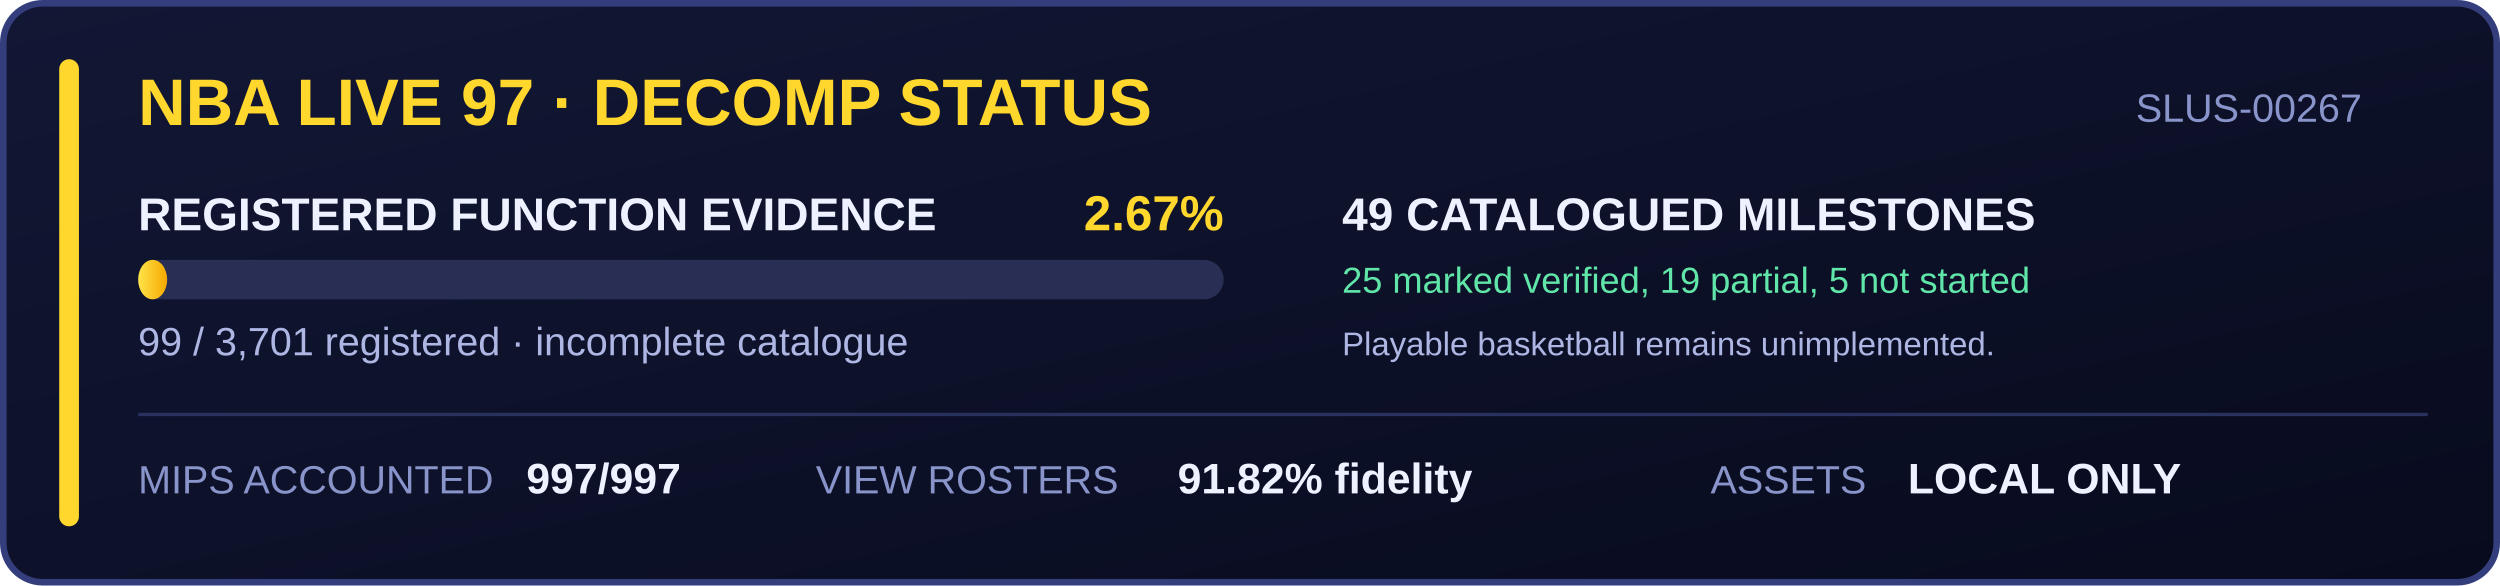
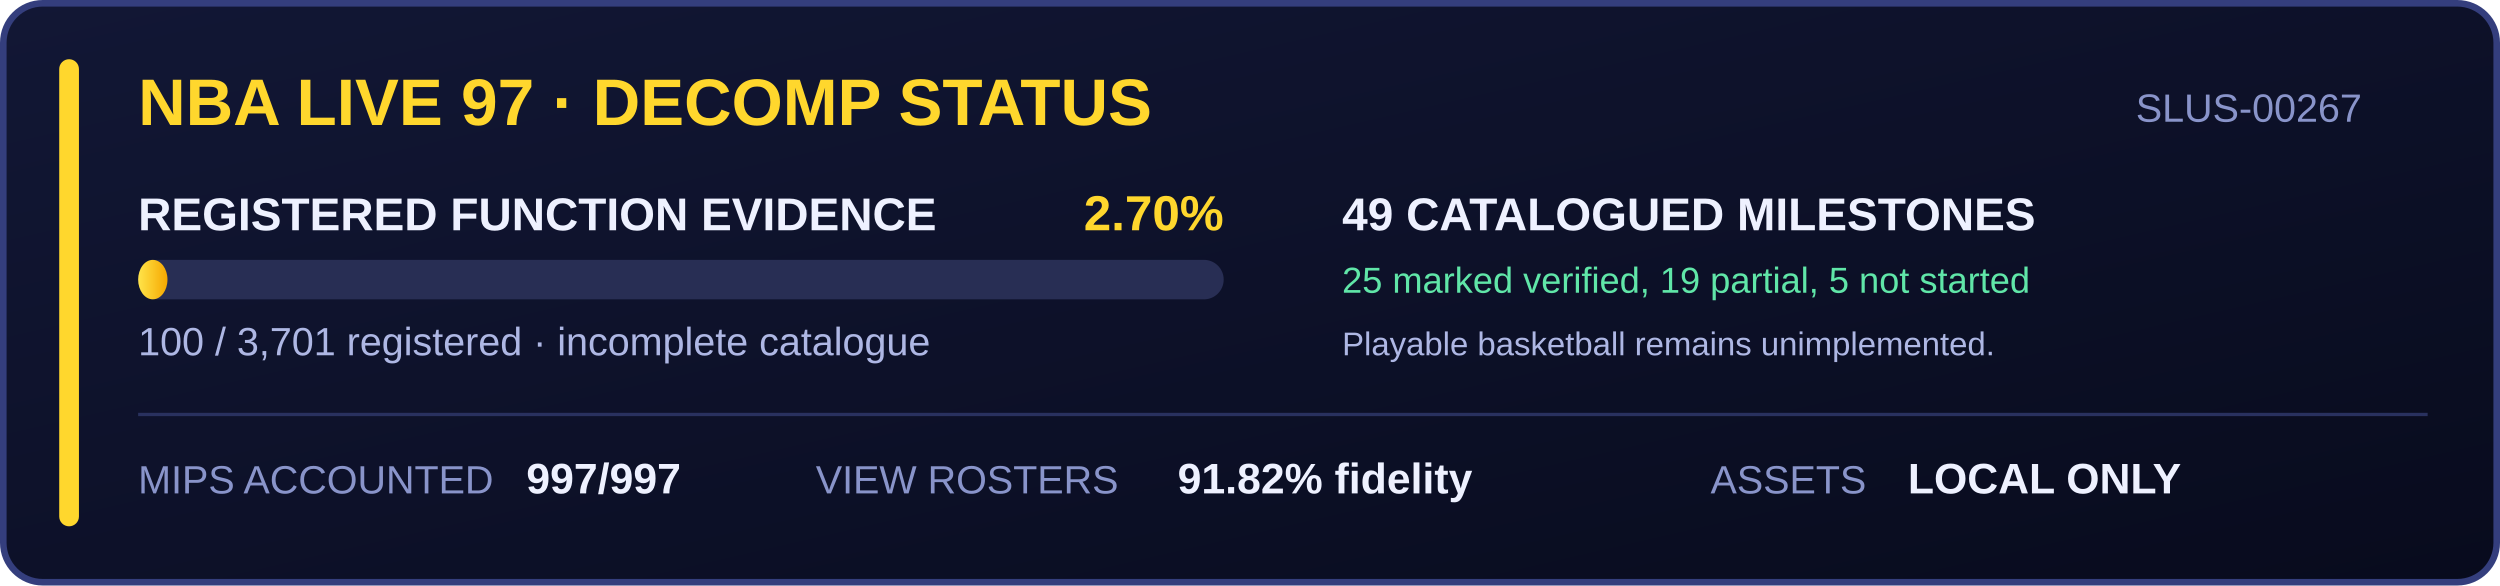
<svg xmlns="http://www.w3.org/2000/svg" width="760" height="178" viewBox="0 0 760 178" role="img" aria-labelledby="title desc">
  <defs>
    <linearGradient id="panel" x1="0" y1="0" x2="1" y2="1">
      <stop stop-color="#121735" />
      <stop offset="1" stop-color="#080b1d" />
    </linearGradient>
    <linearGradient id="gold" x1="0" y1="0" x2="1" y2="0">
      <stop stop-color="#ffe44a" />
      <stop offset="1" stop-color="#f6a800" />
    </linearGradient>
  </defs>
  <rect x="1" y="1" width="758" height="176" rx="12" fill="url(#panel)" stroke="#343e7d" stroke-width="2" />
  <rect x="18" y="18" width="6" height="142" rx="3" fill="#ffd72d" />
  <g font-family="Segoe UI, Arial, sans-serif">
    <text x="42" y="38" fill="#ffd72d" font-size="20" font-weight="700">NBA LIVE 97 · DECOMP STATUS</text>
    <text x="718" y="37" fill="#8994ca" font-size="12" text-anchor="end">SLUS-00267</text>
    <text x="42" y="70" fill="#eef1ff" font-size="14" font-weight="600">REGISTERED FUNCTION EVIDENCE</text>
-     <text x="372" y="70" fill="#ffd72d" font-size="15" font-weight="700" text-anchor="end">2.67%</text>
+     <text x="372" y="70" fill="#ffd72d" font-size="15" font-weight="700" text-anchor="end">2.70%</text>
    <rect x="42" y="79" width="330" height="12" rx="6" fill="#282e54" />
-     <rect x="42" y="79" width="8.81" height="12" rx="6" fill="url(#gold)" />
-     <text x="42" y="108" fill="#aeb7e4" font-size="12">99 / 3,701 registered · incomplete catalogue</text>
+     <rect x="42" y="79" width="8.91" height="12" rx="6" fill="url(#gold)" />
+     <text x="42" y="108" fill="#aeb7e4" font-size="12">100 / 3,701 registered · incomplete catalogue</text>
    <text x="408" y="70" fill="#eef1ff" font-size="14" font-weight="600">49 CATALOGUED MILESTONES</text>
    <text x="408" y="89" fill="#60e6a8" font-size="11">25 marked verified, 19 partial, 5 not started</text>
    <text x="408" y="108" fill="#aeb7e4" font-size="10">Playable basketball remains unimplemented.</text>
    <line x1="42" y1="126" x2="738" y2="126" stroke="#29315f" />
    <text x="42" y="150" fill="#8994ca" font-size="12">MIPS ACCOUNTED</text>
    <text x="160" y="150" fill="#eef1ff" font-size="13" font-weight="700">997/997</text>
    <text x="248" y="150" fill="#8994ca" font-size="12">VIEW ROSTERS</text>
    <text x="358" y="150" fill="#eef1ff" font-size="13" font-weight="700">91.82% fidelity</text>
    <text x="520" y="150" fill="#8994ca" font-size="12">ASSETS</text>
    <text x="580" y="150" fill="#eef1ff" font-size="13" font-weight="700">LOCAL ONLY</text>
  </g>
</svg>
